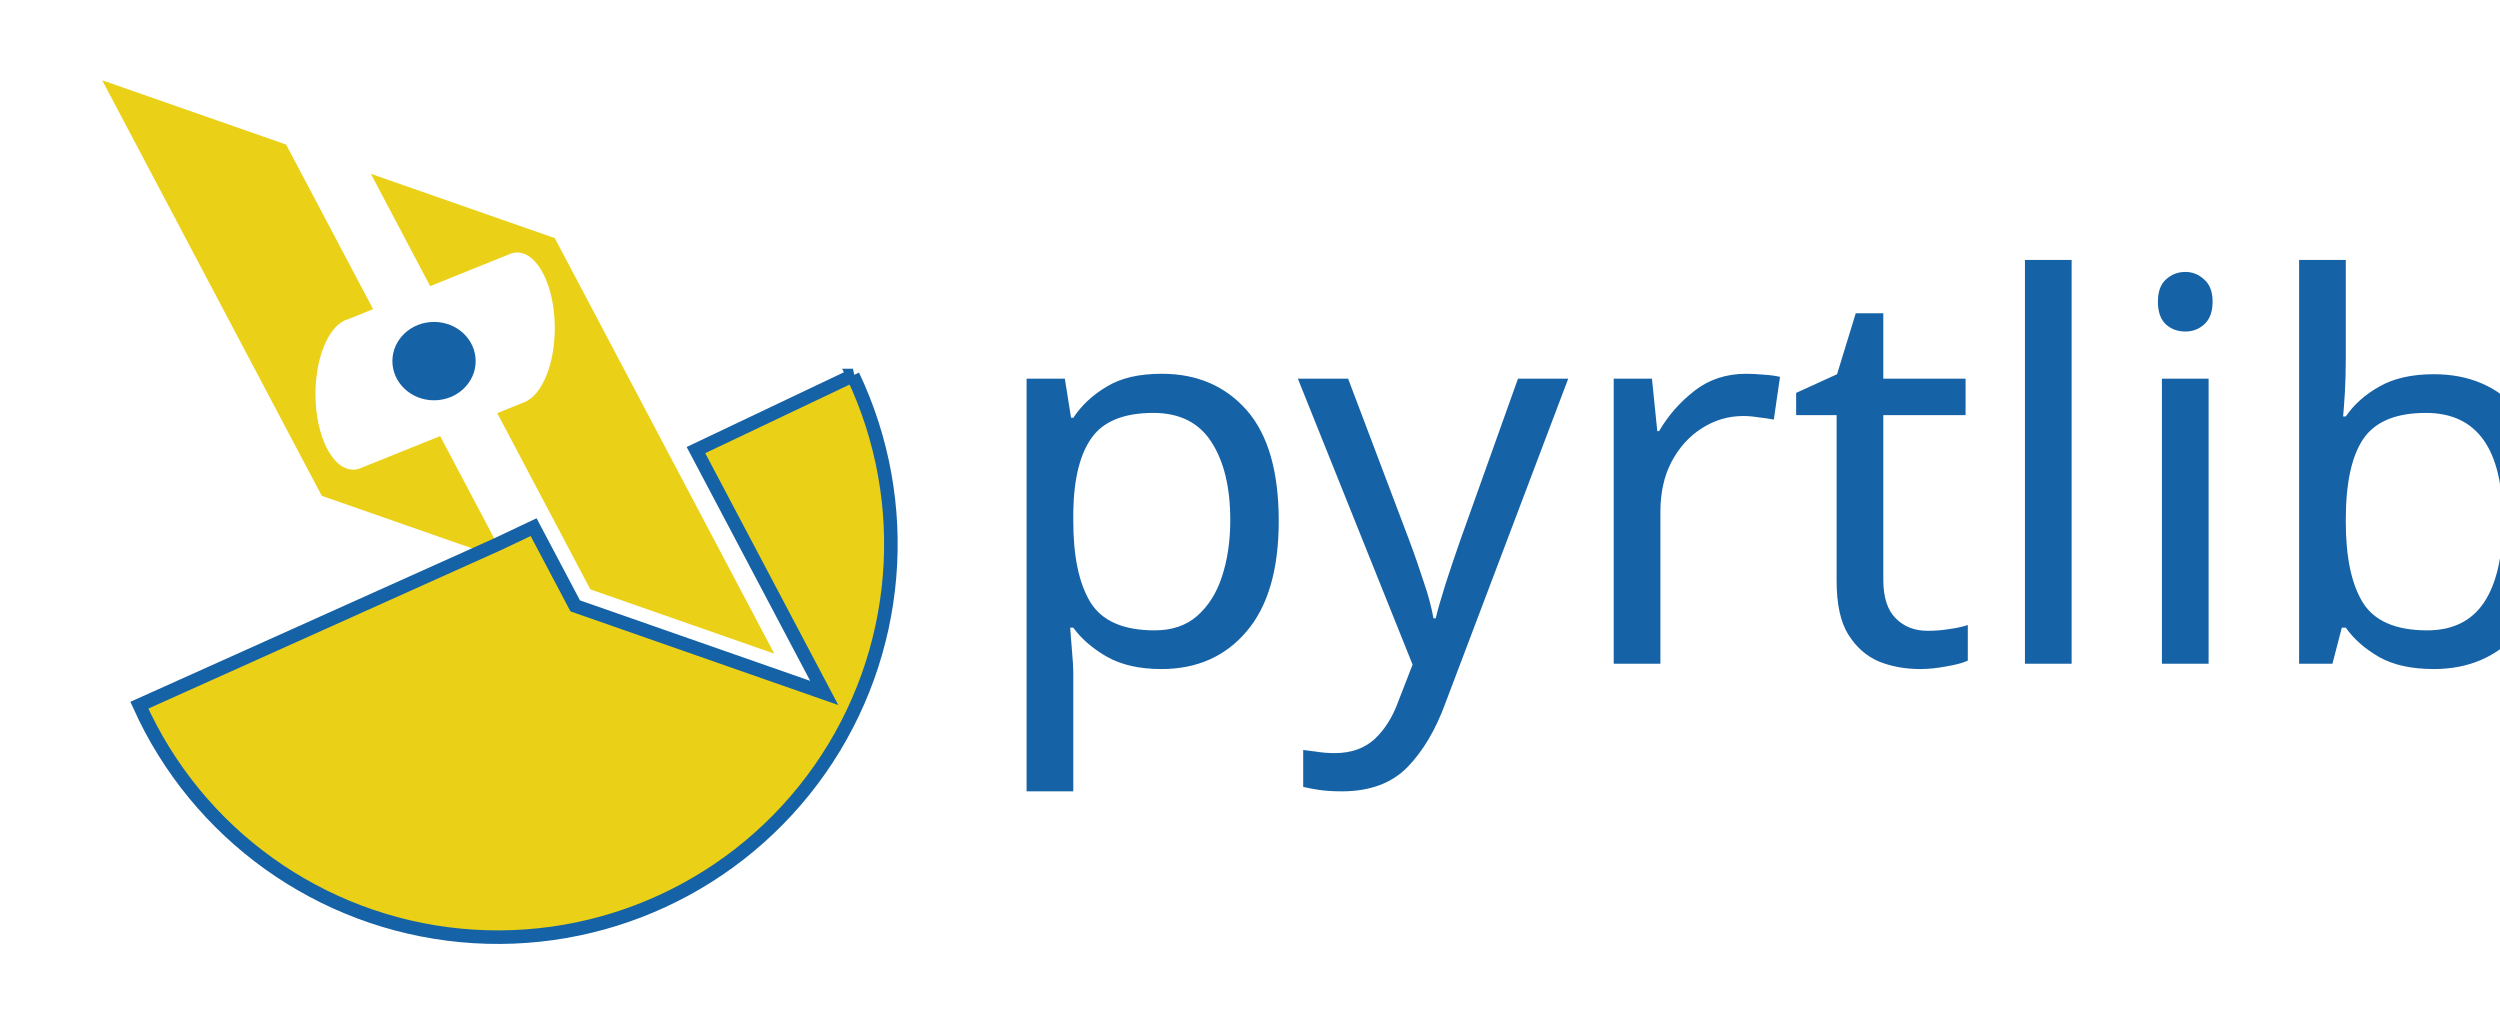
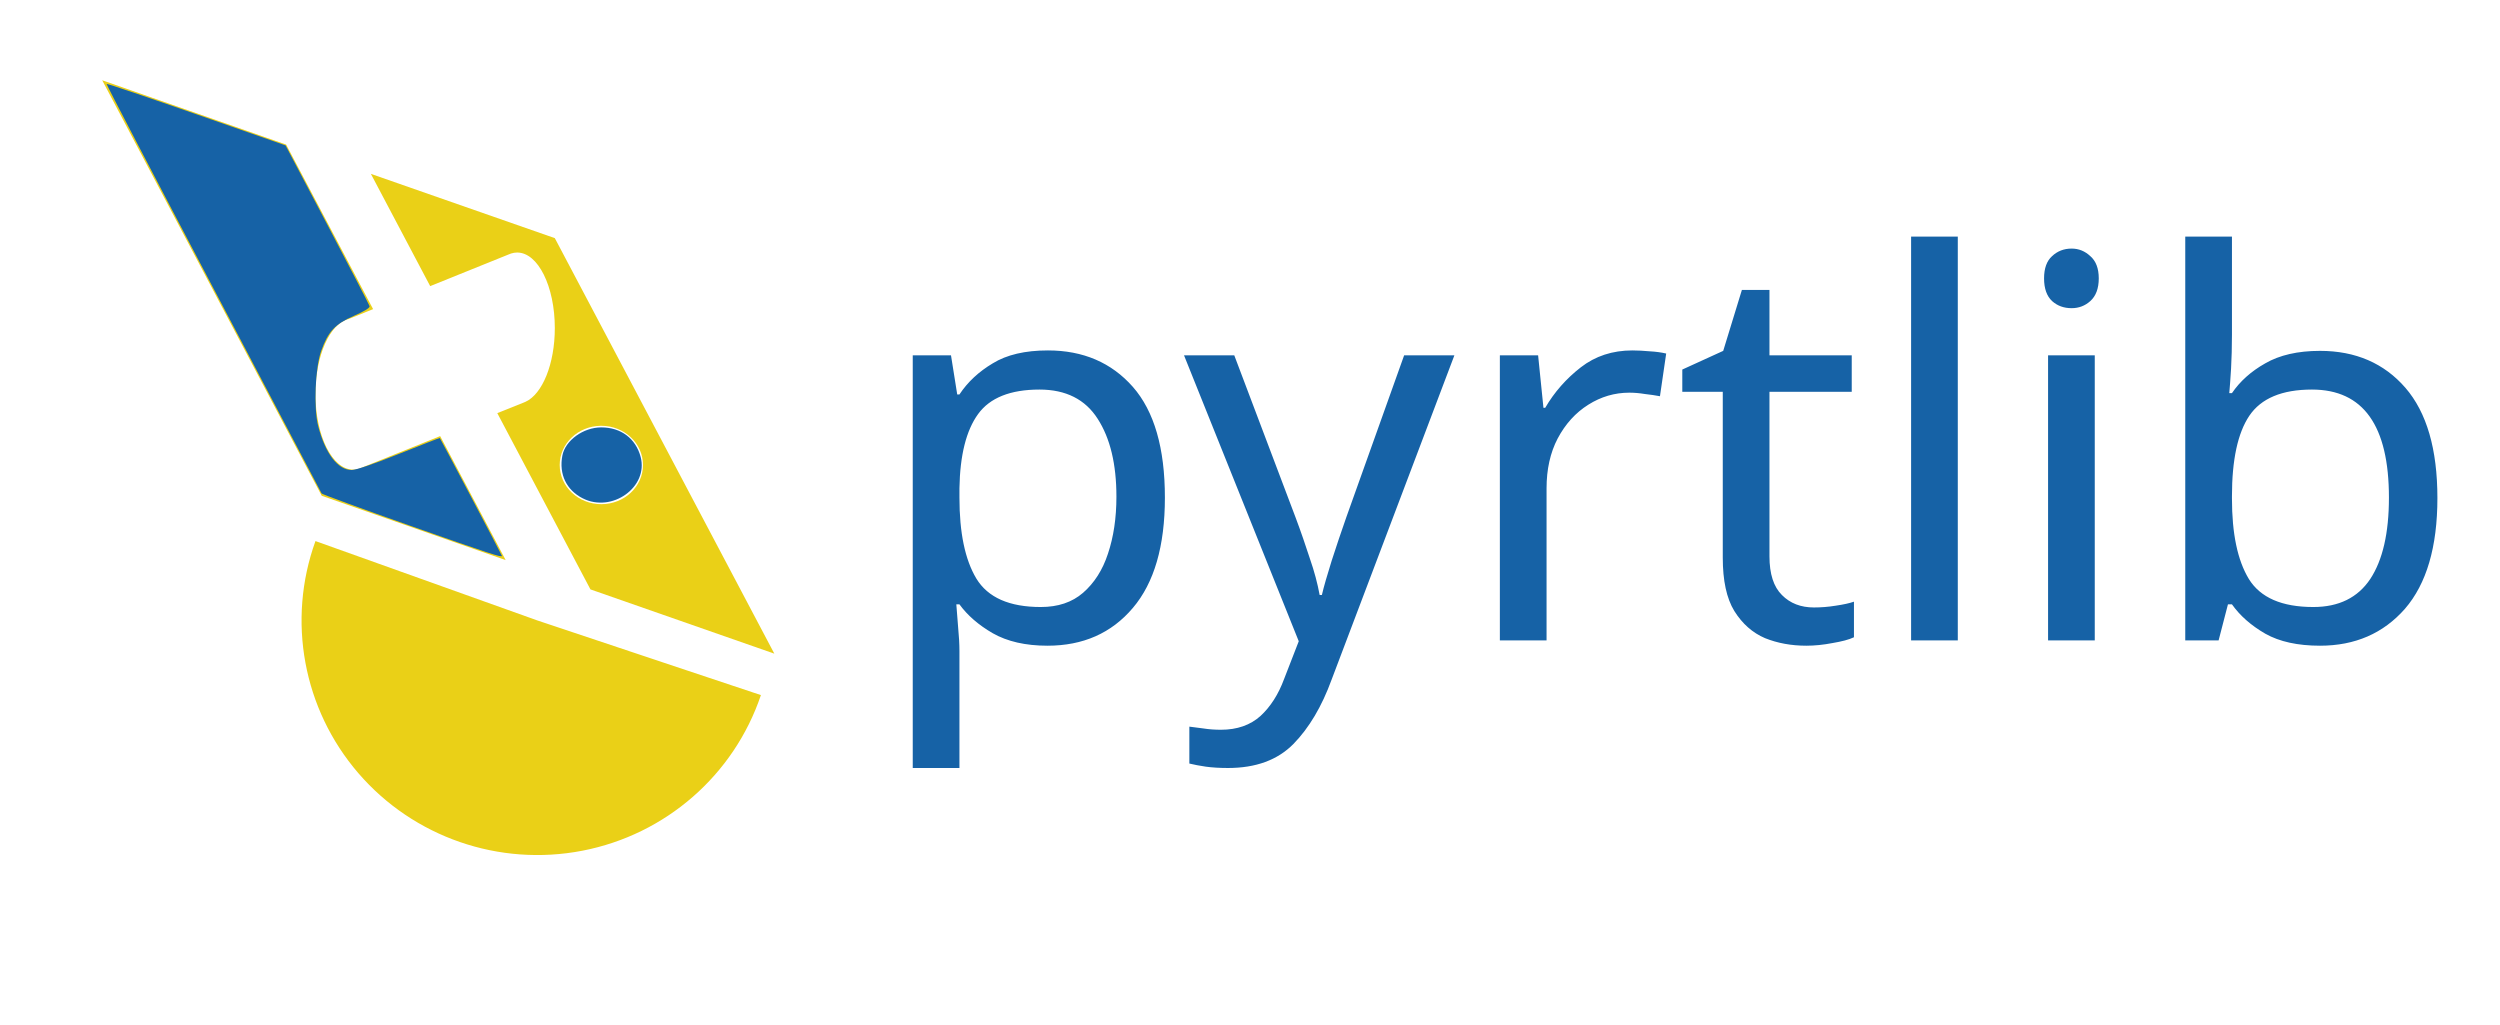
<svg xmlns="http://www.w3.org/2000/svg" viewBox="0 0 87.84 36" width="87.84" height="36" version="1.1" id="svg843">
  <defs id="defs847">
    </defs>
-   <text xml:space="preserve" style="font-style:normal;font-weight:normal;font-size:18.667px;line-height:1.25;font-family:sans-serif;fill:#1662a6;fill-opacity:1;stroke:none" x="34.475" y="23.317" id="text853">
-     <tspan id="tspan851" x="34.475" y="23.317" style="font-style:normal;font-variant:normal;font-weight:300;font-stretch:normal;font-size:18.667px;font-family:'Apple SD Gothic Neo';-inkscape-font-specification:'Apple SD Gothic Neo Light';fill:#1662a6;fill-opacity:1">pyrtlib</tspan>
+   <text xml:space="preserve" style="font-style:normal;font-weight:normal;font-size:18.667px;line-height:1.25;font-family:sans-serif;fill:#1662a6;fill-opacity:1;stroke:none" x="30.475" y="22.498" id="text853">
+     <tspan id="tspan851" x="30.475" y="22.498" style="font-style:normal;font-variant:normal;font-weight:300;font-stretch:normal;font-size:18.667px;font-family:'Apple SD Gothic Neo';-inkscape-font-specification:'Apple SD Gothic Neo Light';fill:#1662a6;fill-opacity:1">pyrtlib</tspan>
  </text>
  <path d="m 12.693,16.439 c -0.092,0.04 -0.187,0.062 -0.285,0.062 -0.731,0 -1.324,-1.189 -1.324,-2.655 0,-1.356 0.507,-2.473 1.161,-2.635 v -4.53e-4 l 0.864,-0.349 -3.056,-5.782 -6.462,-2.259 7.714,14.6 6.462,2.259 -2.302,-4.357 -2.773,1.116 z" id="path833" style="color:#ead017;fill:#ead017;stroke:none;stroke-width:0.231;stroke-opacity:1" />
-   <path d="m 19.493,8.367 -6.462,-2.259 2.084,3.945 2.75,-1.109 c 0.029,-0.014 0.059,-0.026 0.089,-0.036 l 0.006,-0.003 v 4.54e-4 c 0.068,-0.022 0.138,-0.034 0.209,-0.034 0.731,0 1.324,1.188 1.324,2.655 0,1.261 -0.438,2.315 -1.026,2.587 v 6.8e-4 l -0.014,0.006 c -0.014,0.006 -0.028,0.012 -0.042,0.017 l -0.94,0.378 3.272,6.193 6.462,2.259 z" id="path835" style="color:#ead017;fill:#ead017;stroke:none;stroke-width:0.231;stroke-opacity:1" />
-   <ellipse style="fill:#1662a6;fill-opacity:1;stroke:none;stroke-width:0.285;stroke-miterlimit:4;stroke-dasharray:none;stroke-opacity:1" id="path2067" cx="15.25" cy="12.688" rx="1.463" ry="1.377" />
-   <path id="path2065-5-0" style="fill:#ead017;fill-opacity:1;stroke:#1662a6;stroke-width:0.476;stroke-miterlimit:4;stroke-dasharray:none;stroke-opacity:1" d="m 29.968,13.193 -5.515,2.621 4.507,8.533 -8.749,-3.059 -1.462,-2.766 -1.257,0.596 -12.596,5.66 a 13.811,13.811 0 0 0 11.296,8.089 13.811,13.811 0 0 0 12.613,-5.828 13.811,13.811 0 0 0 1.162,-13.846 z" />
+   <path id="path835" style="color:#ead017;fill:#ead017;stroke:none;stroke-width:0.231;stroke-opacity:1" d="M 13.031 6.109 L 15.115 10.053 L 17.865 8.943 C 17.895 8.929 17.925 8.918 17.955 8.908 L 17.961 8.906 C 18.029 8.884 18.101 8.873 18.172 8.873 C 18.903 8.873 19.494 10.061 19.494 11.527 C 19.494 12.788 19.057 13.844 18.469 14.115 L 18.455 14.121 C 18.441 14.127 18.428 14.133 18.414 14.139 L 17.473 14.516 L 20.746 20.709 L 27.207 22.967 L 19.494 8.367 L 13.031 6.109 z M 21.102 14.961 A 1.463 1.377 0 0 1 21.129 14.961 A 1.463 1.377 0 0 1 22.592 16.338 A 1.463 1.377 0 0 1 21.129 17.715 A 1.463 1.377 0 0 1 19.666 16.338 A 1.463 1.377 0 0 1 21.102 14.961 z " />
+   <path id="path2065-5-0" style="fill:#ead017;fill-opacity:1;stroke:none;stroke-width:0.165;stroke-miterlimit:4;stroke-dasharray:none;stroke-opacity:1" d="M 26.735,24.423 23.262,23.264 19.671,22.064 18.88,21.8 11.084,19.011 c -1.008,2.791 -0.432,5.905 1.508,8.156 1.941,2.251 4.948,3.291 7.874,2.723 2.926,-0.567 5.32,-2.655 6.269,-5.466 z" />
+   <path style="opacity:1;fill:#1662a6;fill-opacity:1;stroke:none;stroke-width:0.011;stroke-miterlimit:4;stroke-dasharray:none;stroke-opacity:1" d="m 20.475,17.51 c -0.576,-0.294 -0.839,-0.845 -0.716,-1.501 0.1,-0.532 0.734,-0.992 1.366,-0.992 0.692,0 1.211,0.388 1.384,1.035 0.283,1.058 -1.007,1.982 -2.034,1.457 z" id="path2810" />
+   <path style="opacity:1;fill:#1662a6;fill-opacity:1;stroke:none;stroke-width:0.011;stroke-miterlimit:4;stroke-dasharray:none;stroke-opacity:1" d="M 14.392,18.466 C 12.701,17.872 11.31,17.365 11.3,17.338 11.29,17.312 9.58,14.07 7.5,10.133 5.42,6.196 3.73,2.963 3.745,2.948 3.76,2.934 5.181,3.414 6.903,4.015 L 10.034,5.109 11.499,7.889 c 0.806,1.529 1.474,2.82 1.487,2.87 0.014,0.057 -0.188,0.181 -0.549,0.338 -0.664,0.288 -0.908,0.55 -1.153,1.239 -0.21,0.591 -0.267,1.994 -0.106,2.627 0.244,0.961 0.691,1.551 1.175,1.551 0.159,0 0.776,-0.21 1.67,-0.568 0.78,-0.312 1.423,-0.563 1.43,-0.556 0.025,0.024 2.183,4.117 2.183,4.141 0,0.066 -0.391,-0.063 -3.243,-1.064 z" id="path2812" />
</svg>
